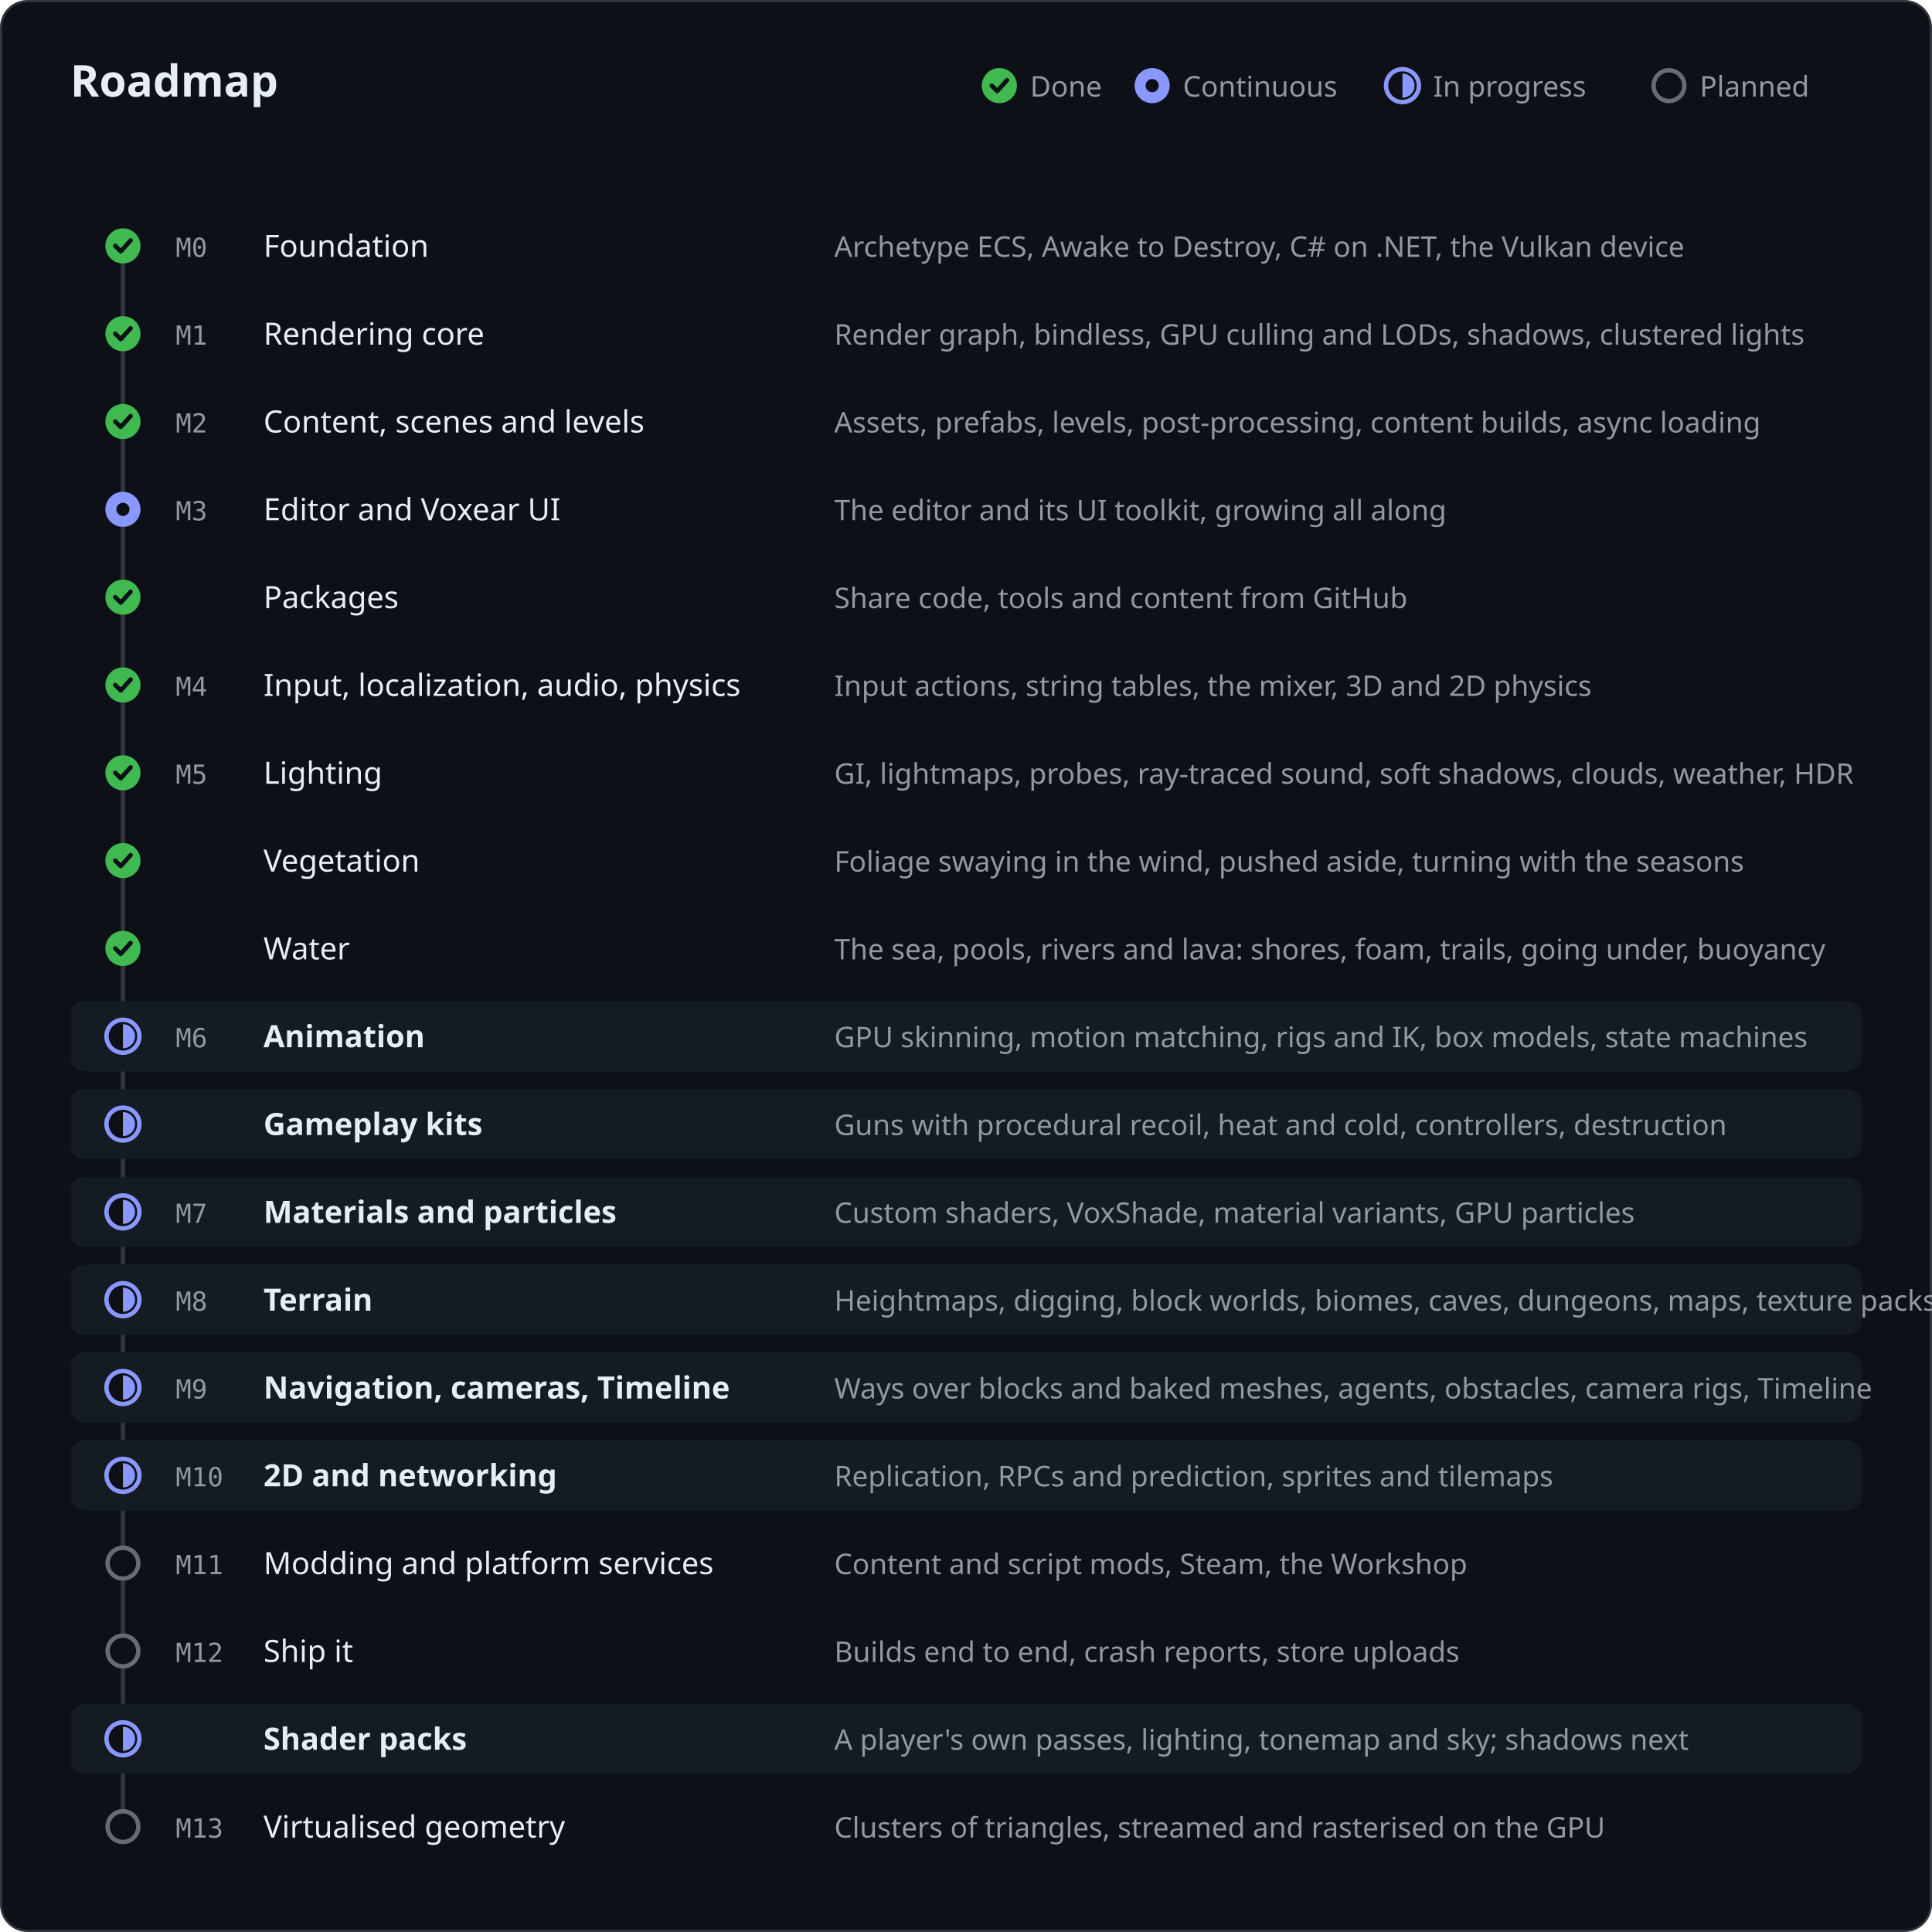
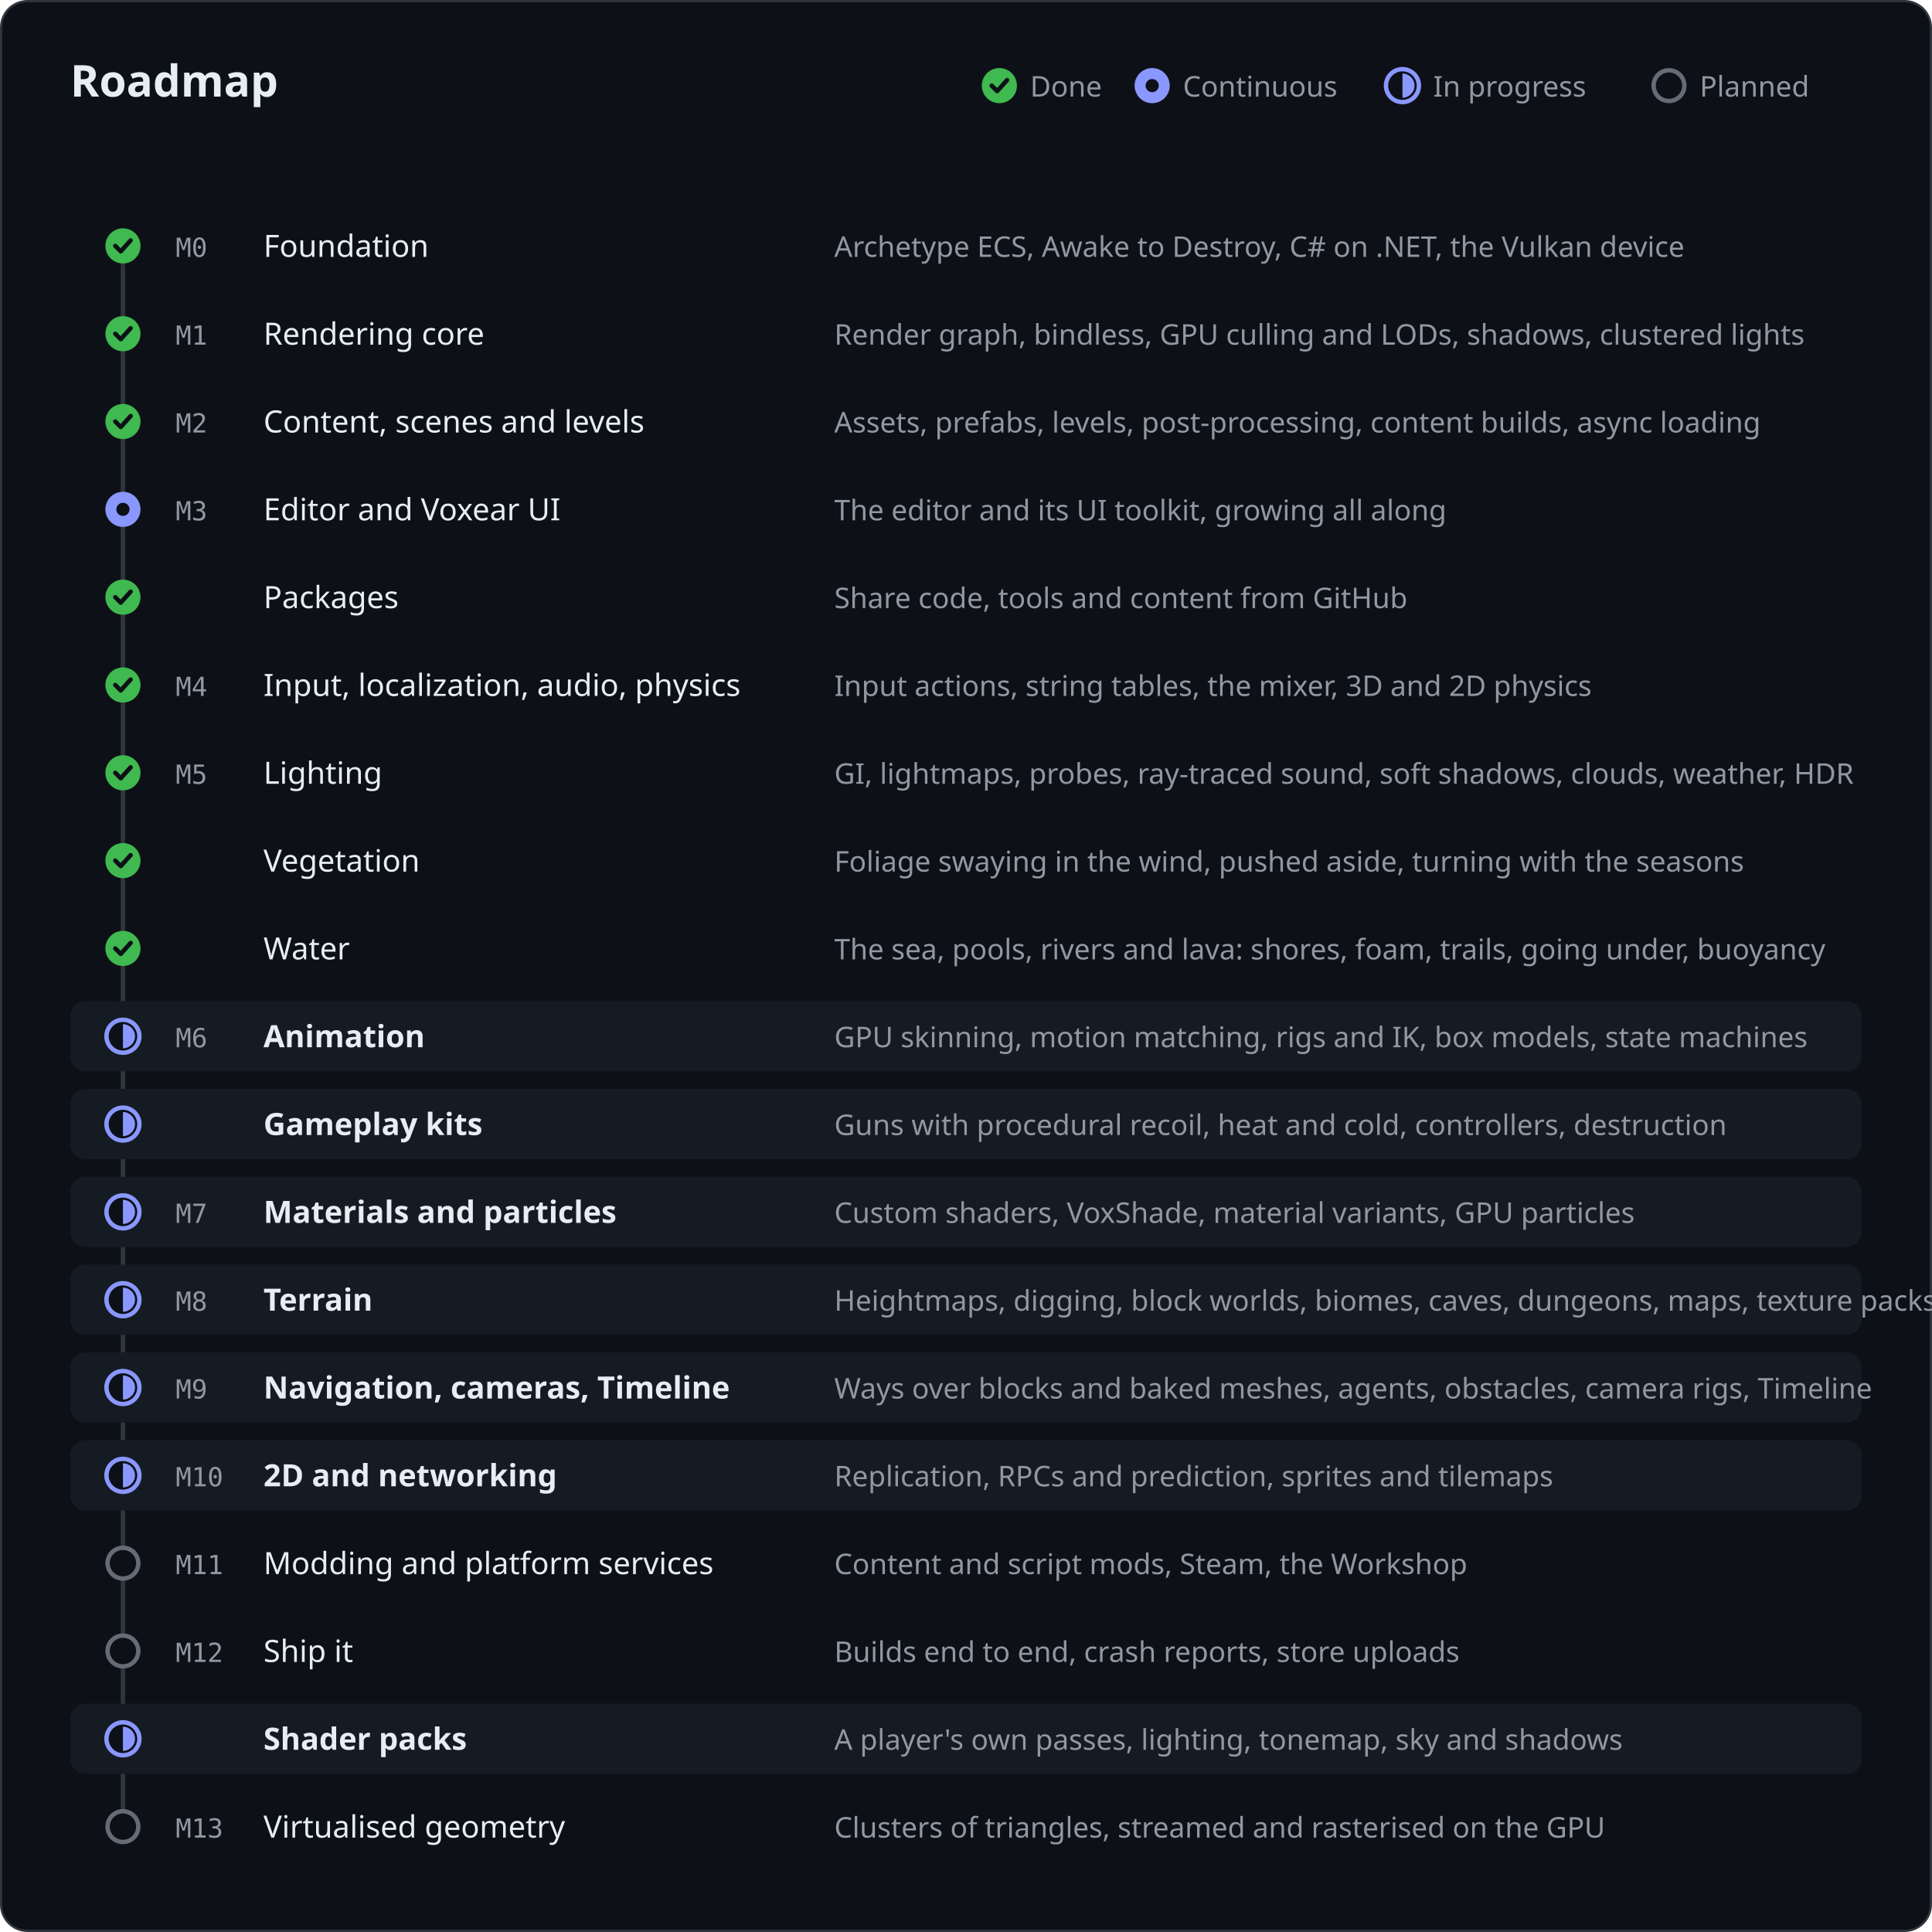
<svg xmlns="http://www.w3.org/2000/svg" width="880" height="880" viewBox="0 0 880 880" role="img" aria-label="Voxear roadmap">
  <rect x="0.5" y="0.5" width="879" height="879" rx="12" fill="#0d1117" stroke="#30363d" />
  <text x="32" y="44" font-family="-apple-system, BlinkMacSystemFont, 'Segoe UI', 'Noto Sans', Helvetica, Arial, sans-serif" font-size="20" font-weight="600" fill="#e6edf3">Roadmap</text>
  <circle cx="760.2" cy="39" r="7" fill="#0d1117" stroke="#656c76" stroke-width="2" />
  <text x="774.2" y="44" font-family="-apple-system, BlinkMacSystemFont, 'Segoe UI', 'Noto Sans', Helvetica, Arial, sans-serif" font-size="13" fill="#9198a1">Planned</text>
  <circle cx="638.8" cy="39" r="7.5" fill="#0d1117" stroke="#8a97ff" stroke-width="2" />
  <path d="M638.8 33.5 a5.5 5.5 0 0 1 0 11 z" fill="#8a97ff" />
  <text x="652.8" y="44" font-family="-apple-system, BlinkMacSystemFont, 'Segoe UI', 'Noto Sans', Helvetica, Arial, sans-serif" font-size="13" fill="#9198a1">In progress</text>
  <circle cx="524.8" cy="39" r="8" fill="#8a97ff" />
  <circle cx="524.8" cy="39" r="3" fill="#0d1117" />
  <text x="538.8" y="44" font-family="-apple-system, BlinkMacSystemFont, 'Segoe UI', 'Noto Sans', Helvetica, Arial, sans-serif" font-size="13" fill="#9198a1">Continuous</text>
  <circle cx="455.2" cy="39" r="8" fill="#3fb950" />
  <path d="M451.7 39 l2.5 2.5 l4.5-5" fill="none" stroke="#0d1117" stroke-width="2" stroke-linecap="round" stroke-linejoin="round" />
  <text x="469.2" y="44" font-family="-apple-system, BlinkMacSystemFont, 'Segoe UI', 'Noto Sans', Helvetica, Arial, sans-serif" font-size="13" fill="#9198a1">Done</text>
  <line x1="56" y1="112" x2="56" y2="832" stroke="#30363d" stroke-width="2" />
  <circle cx="56" cy="112" r="8" fill="#3fb950" />
  <path d="M52.5 112 l2.5 2.5 l4.5-5" fill="none" stroke="#0d1117" stroke-width="2" stroke-linecap="round" stroke-linejoin="round" />
  <text x="80" y="117" font-family="ui-monospace, SFMono-Regular, 'SF Mono', Menlo, Consolas, monospace" font-size="12" fill="#9198a1">M0</text>
  <text x="120" y="117" font-family="-apple-system, BlinkMacSystemFont, 'Segoe UI', 'Noto Sans', Helvetica, Arial, sans-serif" font-size="14" font-weight="500" fill="#e6edf3">Foundation</text>
  <text x="380" y="117" font-family="-apple-system, BlinkMacSystemFont, 'Segoe UI', 'Noto Sans', Helvetica, Arial, sans-serif" font-size="13" fill="#9198a1">Archetype ECS, Awake to Destroy, C# on .NET, the Vulkan device</text>
  <circle cx="56" cy="152" r="8" fill="#3fb950" />
  <path d="M52.5 152 l2.5 2.5 l4.5-5" fill="none" stroke="#0d1117" stroke-width="2" stroke-linecap="round" stroke-linejoin="round" />
  <text x="80" y="157" font-family="ui-monospace, SFMono-Regular, 'SF Mono', Menlo, Consolas, monospace" font-size="12" fill="#9198a1">M1</text>
  <text x="120" y="157" font-family="-apple-system, BlinkMacSystemFont, 'Segoe UI', 'Noto Sans', Helvetica, Arial, sans-serif" font-size="14" font-weight="500" fill="#e6edf3">Rendering core</text>
  <text x="380" y="157" font-family="-apple-system, BlinkMacSystemFont, 'Segoe UI', 'Noto Sans', Helvetica, Arial, sans-serif" font-size="13" fill="#9198a1">Render graph, bindless, GPU culling and LODs, shadows, clustered lights</text>
  <circle cx="56" cy="192" r="8" fill="#3fb950" />
  <path d="M52.5 192 l2.5 2.5 l4.5-5" fill="none" stroke="#0d1117" stroke-width="2" stroke-linecap="round" stroke-linejoin="round" />
  <text x="80" y="197" font-family="ui-monospace, SFMono-Regular, 'SF Mono', Menlo, Consolas, monospace" font-size="12" fill="#9198a1">M2</text>
  <text x="120" y="197" font-family="-apple-system, BlinkMacSystemFont, 'Segoe UI', 'Noto Sans', Helvetica, Arial, sans-serif" font-size="14" font-weight="500" fill="#e6edf3">Content, scenes and levels</text>
  <text x="380" y="197" font-family="-apple-system, BlinkMacSystemFont, 'Segoe UI', 'Noto Sans', Helvetica, Arial, sans-serif" font-size="13" fill="#9198a1">Assets, prefabs, levels, post-processing, content builds, async loading</text>
  <circle cx="56" cy="232" r="8" fill="#8a97ff" />
  <circle cx="56" cy="232" r="3" fill="#0d1117" />
  <text x="80" y="237" font-family="ui-monospace, SFMono-Regular, 'SF Mono', Menlo, Consolas, monospace" font-size="12" fill="#9198a1">M3</text>
  <text x="120" y="237" font-family="-apple-system, BlinkMacSystemFont, 'Segoe UI', 'Noto Sans', Helvetica, Arial, sans-serif" font-size="14" font-weight="500" fill="#e6edf3">Editor and Voxear UI</text>
  <text x="380" y="237" font-family="-apple-system, BlinkMacSystemFont, 'Segoe UI', 'Noto Sans', Helvetica, Arial, sans-serif" font-size="13" fill="#9198a1">The editor and its UI toolkit, growing all along</text>
  <circle cx="56" cy="272" r="8" fill="#3fb950" />
  <path d="M52.5 272 l2.5 2.5 l4.5-5" fill="none" stroke="#0d1117" stroke-width="2" stroke-linecap="round" stroke-linejoin="round" />
  <text x="80" y="277" font-family="ui-monospace, SFMono-Regular, 'SF Mono', Menlo, Consolas, monospace" font-size="12" fill="#9198a1" />
  <text x="120" y="277" font-family="-apple-system, BlinkMacSystemFont, 'Segoe UI', 'Noto Sans', Helvetica, Arial, sans-serif" font-size="14" font-weight="500" fill="#e6edf3">Packages</text>
  <text x="380" y="277" font-family="-apple-system, BlinkMacSystemFont, 'Segoe UI', 'Noto Sans', Helvetica, Arial, sans-serif" font-size="13" fill="#9198a1">Share code, tools and content from GitHub</text>
  <circle cx="56" cy="312" r="8" fill="#3fb950" />
  <path d="M52.5 312 l2.5 2.5 l4.5-5" fill="none" stroke="#0d1117" stroke-width="2" stroke-linecap="round" stroke-linejoin="round" />
  <text x="80" y="317" font-family="ui-monospace, SFMono-Regular, 'SF Mono', Menlo, Consolas, monospace" font-size="12" fill="#9198a1">M4</text>
  <text x="120" y="317" font-family="-apple-system, BlinkMacSystemFont, 'Segoe UI', 'Noto Sans', Helvetica, Arial, sans-serif" font-size="14" font-weight="500" fill="#e6edf3">Input, localization, audio, physics</text>
  <text x="380" y="317" font-family="-apple-system, BlinkMacSystemFont, 'Segoe UI', 'Noto Sans', Helvetica, Arial, sans-serif" font-size="13" fill="#9198a1">Input actions, string tables, the mixer, 3D and 2D physics</text>
  <circle cx="56" cy="352" r="8" fill="#3fb950" />
  <path d="M52.5 352 l2.5 2.5 l4.5-5" fill="none" stroke="#0d1117" stroke-width="2" stroke-linecap="round" stroke-linejoin="round" />
  <text x="80" y="357" font-family="ui-monospace, SFMono-Regular, 'SF Mono', Menlo, Consolas, monospace" font-size="12" fill="#9198a1">M5</text>
  <text x="120" y="357" font-family="-apple-system, BlinkMacSystemFont, 'Segoe UI', 'Noto Sans', Helvetica, Arial, sans-serif" font-size="14" font-weight="500" fill="#e6edf3">Lighting</text>
  <text x="380" y="357" font-family="-apple-system, BlinkMacSystemFont, 'Segoe UI', 'Noto Sans', Helvetica, Arial, sans-serif" font-size="13" fill="#9198a1">GI, lightmaps, probes, ray-traced sound, soft shadows, clouds, weather, HDR</text>
  <circle cx="56" cy="392" r="8" fill="#3fb950" />
  <path d="M52.5 392 l2.5 2.5 l4.5-5" fill="none" stroke="#0d1117" stroke-width="2" stroke-linecap="round" stroke-linejoin="round" />
  <text x="80" y="397" font-family="ui-monospace, SFMono-Regular, 'SF Mono', Menlo, Consolas, monospace" font-size="12" fill="#9198a1" />
  <text x="120" y="397" font-family="-apple-system, BlinkMacSystemFont, 'Segoe UI', 'Noto Sans', Helvetica, Arial, sans-serif" font-size="14" font-weight="500" fill="#e6edf3">Vegetation</text>
  <text x="380" y="397" font-family="-apple-system, BlinkMacSystemFont, 'Segoe UI', 'Noto Sans', Helvetica, Arial, sans-serif" font-size="13" fill="#9198a1">Foliage swaying in the wind, pushed aside, turning with the seasons</text>
  <circle cx="56" cy="432" r="8" fill="#3fb950" />
  <path d="M52.5 432 l2.5 2.5 l4.5-5" fill="none" stroke="#0d1117" stroke-width="2" stroke-linecap="round" stroke-linejoin="round" />
  <text x="80" y="437" font-family="ui-monospace, SFMono-Regular, 'SF Mono', Menlo, Consolas, monospace" font-size="12" fill="#9198a1" />
  <text x="120" y="437" font-family="-apple-system, BlinkMacSystemFont, 'Segoe UI', 'Noto Sans', Helvetica, Arial, sans-serif" font-size="14" font-weight="500" fill="#e6edf3">Water</text>
  <text x="380" y="437" font-family="-apple-system, BlinkMacSystemFont, 'Segoe UI', 'Noto Sans', Helvetica, Arial, sans-serif" font-size="13" fill="#9198a1">The sea, pools, rivers and lava: shores, foam, trails, going under, buoyancy</text>
  <rect x="32" y="456" width="816" height="32" rx="7" fill="#151b23" />
  <circle cx="56" cy="472" r="7.5" fill="#0d1117" stroke="#8a97ff" stroke-width="2" />
  <path d="M56 466.5 a5.5 5.5 0 0 1 0 11 z" fill="#8a97ff" />
  <text x="80" y="477" font-family="ui-monospace, SFMono-Regular, 'SF Mono', Menlo, Consolas, monospace" font-size="12" fill="#9198a1">M6</text>
  <text x="120" y="477" font-family="-apple-system, BlinkMacSystemFont, 'Segoe UI', 'Noto Sans', Helvetica, Arial, sans-serif" font-size="14" font-weight="600" fill="#e6edf3">Animation</text>
  <text x="380" y="477" font-family="-apple-system, BlinkMacSystemFont, 'Segoe UI', 'Noto Sans', Helvetica, Arial, sans-serif" font-size="13" fill="#9198a1">GPU skinning, motion matching, rigs and IK, box models, state machines</text>
  <rect x="32" y="496" width="816" height="32" rx="7" fill="#151b23" />
  <circle cx="56" cy="512" r="7.5" fill="#0d1117" stroke="#8a97ff" stroke-width="2" />
  <path d="M56 506.5 a5.5 5.5 0 0 1 0 11 z" fill="#8a97ff" />
  <text x="80" y="517" font-family="ui-monospace, SFMono-Regular, 'SF Mono', Menlo, Consolas, monospace" font-size="12" fill="#9198a1" />
  <text x="120" y="517" font-family="-apple-system, BlinkMacSystemFont, 'Segoe UI', 'Noto Sans', Helvetica, Arial, sans-serif" font-size="14" font-weight="600" fill="#e6edf3">Gameplay kits</text>
  <text x="380" y="517" font-family="-apple-system, BlinkMacSystemFont, 'Segoe UI', 'Noto Sans', Helvetica, Arial, sans-serif" font-size="13" fill="#9198a1">Guns with procedural recoil, heat and cold, controllers, destruction</text>
  <rect x="32" y="536" width="816" height="32" rx="7" fill="#151b23" />
  <circle cx="56" cy="552" r="7.5" fill="#0d1117" stroke="#8a97ff" stroke-width="2" />
  <path d="M56 546.5 a5.5 5.5 0 0 1 0 11 z" fill="#8a97ff" />
  <text x="80" y="557" font-family="ui-monospace, SFMono-Regular, 'SF Mono', Menlo, Consolas, monospace" font-size="12" fill="#9198a1">M7</text>
  <text x="120" y="557" font-family="-apple-system, BlinkMacSystemFont, 'Segoe UI', 'Noto Sans', Helvetica, Arial, sans-serif" font-size="14" font-weight="600" fill="#e6edf3">Materials and particles</text>
  <text x="380" y="557" font-family="-apple-system, BlinkMacSystemFont, 'Segoe UI', 'Noto Sans', Helvetica, Arial, sans-serif" font-size="13" fill="#9198a1">Custom shaders, VoxShade, material variants, GPU particles</text>
  <rect x="32" y="576" width="816" height="32" rx="7" fill="#151b23" />
  <circle cx="56" cy="592" r="7.5" fill="#0d1117" stroke="#8a97ff" stroke-width="2" />
  <path d="M56 586.5 a5.5 5.5 0 0 1 0 11 z" fill="#8a97ff" />
  <text x="80" y="597" font-family="ui-monospace, SFMono-Regular, 'SF Mono', Menlo, Consolas, monospace" font-size="12" fill="#9198a1">M8</text>
  <text x="120" y="597" font-family="-apple-system, BlinkMacSystemFont, 'Segoe UI', 'Noto Sans', Helvetica, Arial, sans-serif" font-size="14" font-weight="600" fill="#e6edf3">Terrain</text>
  <text x="380" y="597" font-family="-apple-system, BlinkMacSystemFont, 'Segoe UI', 'Noto Sans', Helvetica, Arial, sans-serif" font-size="13" fill="#9198a1">Heightmaps, digging, block worlds, biomes, caves, dungeons, maps, texture packs</text>
  <rect x="32" y="616" width="816" height="32" rx="7" fill="#151b23" />
  <circle cx="56" cy="632" r="7.5" fill="#0d1117" stroke="#8a97ff" stroke-width="2" />
  <path d="M56 626.5 a5.5 5.5 0 0 1 0 11 z" fill="#8a97ff" />
  <text x="80" y="637" font-family="ui-monospace, SFMono-Regular, 'SF Mono', Menlo, Consolas, monospace" font-size="12" fill="#9198a1">M9</text>
  <text x="120" y="637" font-family="-apple-system, BlinkMacSystemFont, 'Segoe UI', 'Noto Sans', Helvetica, Arial, sans-serif" font-size="14" font-weight="600" fill="#e6edf3">Navigation, cameras, Timeline</text>
  <text x="380" y="637" font-family="-apple-system, BlinkMacSystemFont, 'Segoe UI', 'Noto Sans', Helvetica, Arial, sans-serif" font-size="13" fill="#9198a1">Ways over blocks and baked meshes, agents, obstacles, camera rigs, Timeline</text>
  <rect x="32" y="656" width="816" height="32" rx="7" fill="#151b23" />
  <circle cx="56" cy="672" r="7.5" fill="#0d1117" stroke="#8a97ff" stroke-width="2" />
  <path d="M56 666.5 a5.5 5.5 0 0 1 0 11 z" fill="#8a97ff" />
  <text x="80" y="677" font-family="ui-monospace, SFMono-Regular, 'SF Mono', Menlo, Consolas, monospace" font-size="12" fill="#9198a1">M10</text>
  <text x="120" y="677" font-family="-apple-system, BlinkMacSystemFont, 'Segoe UI', 'Noto Sans', Helvetica, Arial, sans-serif" font-size="14" font-weight="600" fill="#e6edf3">2D and networking</text>
  <text x="380" y="677" font-family="-apple-system, BlinkMacSystemFont, 'Segoe UI', 'Noto Sans', Helvetica, Arial, sans-serif" font-size="13" fill="#9198a1">Replication, RPCs and prediction, sprites and tilemaps</text>
  <circle cx="56" cy="712" r="7" fill="#0d1117" stroke="#656c76" stroke-width="2" />
  <text x="80" y="717" font-family="ui-monospace, SFMono-Regular, 'SF Mono', Menlo, Consolas, monospace" font-size="12" fill="#9198a1">M11</text>
  <text x="120" y="717" font-family="-apple-system, BlinkMacSystemFont, 'Segoe UI', 'Noto Sans', Helvetica, Arial, sans-serif" font-size="14" font-weight="500" fill="#e6edf3">Modding and platform services</text>
  <text x="380" y="717" font-family="-apple-system, BlinkMacSystemFont, 'Segoe UI', 'Noto Sans', Helvetica, Arial, sans-serif" font-size="13" fill="#9198a1">Content and script mods, Steam, the Workshop</text>
  <circle cx="56" cy="752" r="7" fill="#0d1117" stroke="#656c76" stroke-width="2" />
  <text x="80" y="757" font-family="ui-monospace, SFMono-Regular, 'SF Mono', Menlo, Consolas, monospace" font-size="12" fill="#9198a1">M12</text>
  <text x="120" y="757" font-family="-apple-system, BlinkMacSystemFont, 'Segoe UI', 'Noto Sans', Helvetica, Arial, sans-serif" font-size="14" font-weight="500" fill="#e6edf3">Ship it</text>
  <text x="380" y="757" font-family="-apple-system, BlinkMacSystemFont, 'Segoe UI', 'Noto Sans', Helvetica, Arial, sans-serif" font-size="13" fill="#9198a1">Builds end to end, crash reports, store uploads</text>
  <rect x="32" y="776" width="816" height="32" rx="7" fill="#151b23" />
  <circle cx="56" cy="792" r="7.5" fill="#0d1117" stroke="#8a97ff" stroke-width="2" />
  <path d="M56 786.5 a5.5 5.5 0 0 1 0 11 z" fill="#8a97ff" />
  <text x="80" y="797" font-family="ui-monospace, SFMono-Regular, 'SF Mono', Menlo, Consolas, monospace" font-size="12" fill="#9198a1" />
  <text x="120" y="797" font-family="-apple-system, BlinkMacSystemFont, 'Segoe UI', 'Noto Sans', Helvetica, Arial, sans-serif" font-size="14" font-weight="600" fill="#e6edf3">Shader packs</text>
-   <text x="380" y="797" font-family="-apple-system, BlinkMacSystemFont, 'Segoe UI', 'Noto Sans', Helvetica, Arial, sans-serif" font-size="13" fill="#9198a1">A player's own passes, lighting, tonemap and sky; shadows next</text>
+   <text x="380" y="797" font-family="-apple-system, BlinkMacSystemFont, 'Segoe UI', 'Noto Sans', Helvetica, Arial, sans-serif" font-size="13" fill="#9198a1">A player's own passes, lighting, tonemap, sky and shadows</text>
  <circle cx="56" cy="832" r="7" fill="#0d1117" stroke="#656c76" stroke-width="2" />
  <text x="80" y="837" font-family="ui-monospace, SFMono-Regular, 'SF Mono', Menlo, Consolas, monospace" font-size="12" fill="#9198a1">M13</text>
  <text x="120" y="837" font-family="-apple-system, BlinkMacSystemFont, 'Segoe UI', 'Noto Sans', Helvetica, Arial, sans-serif" font-size="14" font-weight="500" fill="#e6edf3">Virtualised geometry</text>
  <text x="380" y="837" font-family="-apple-system, BlinkMacSystemFont, 'Segoe UI', 'Noto Sans', Helvetica, Arial, sans-serif" font-size="13" fill="#9198a1">Clusters of triangles, streamed and rasterised on the GPU</text>
</svg>
